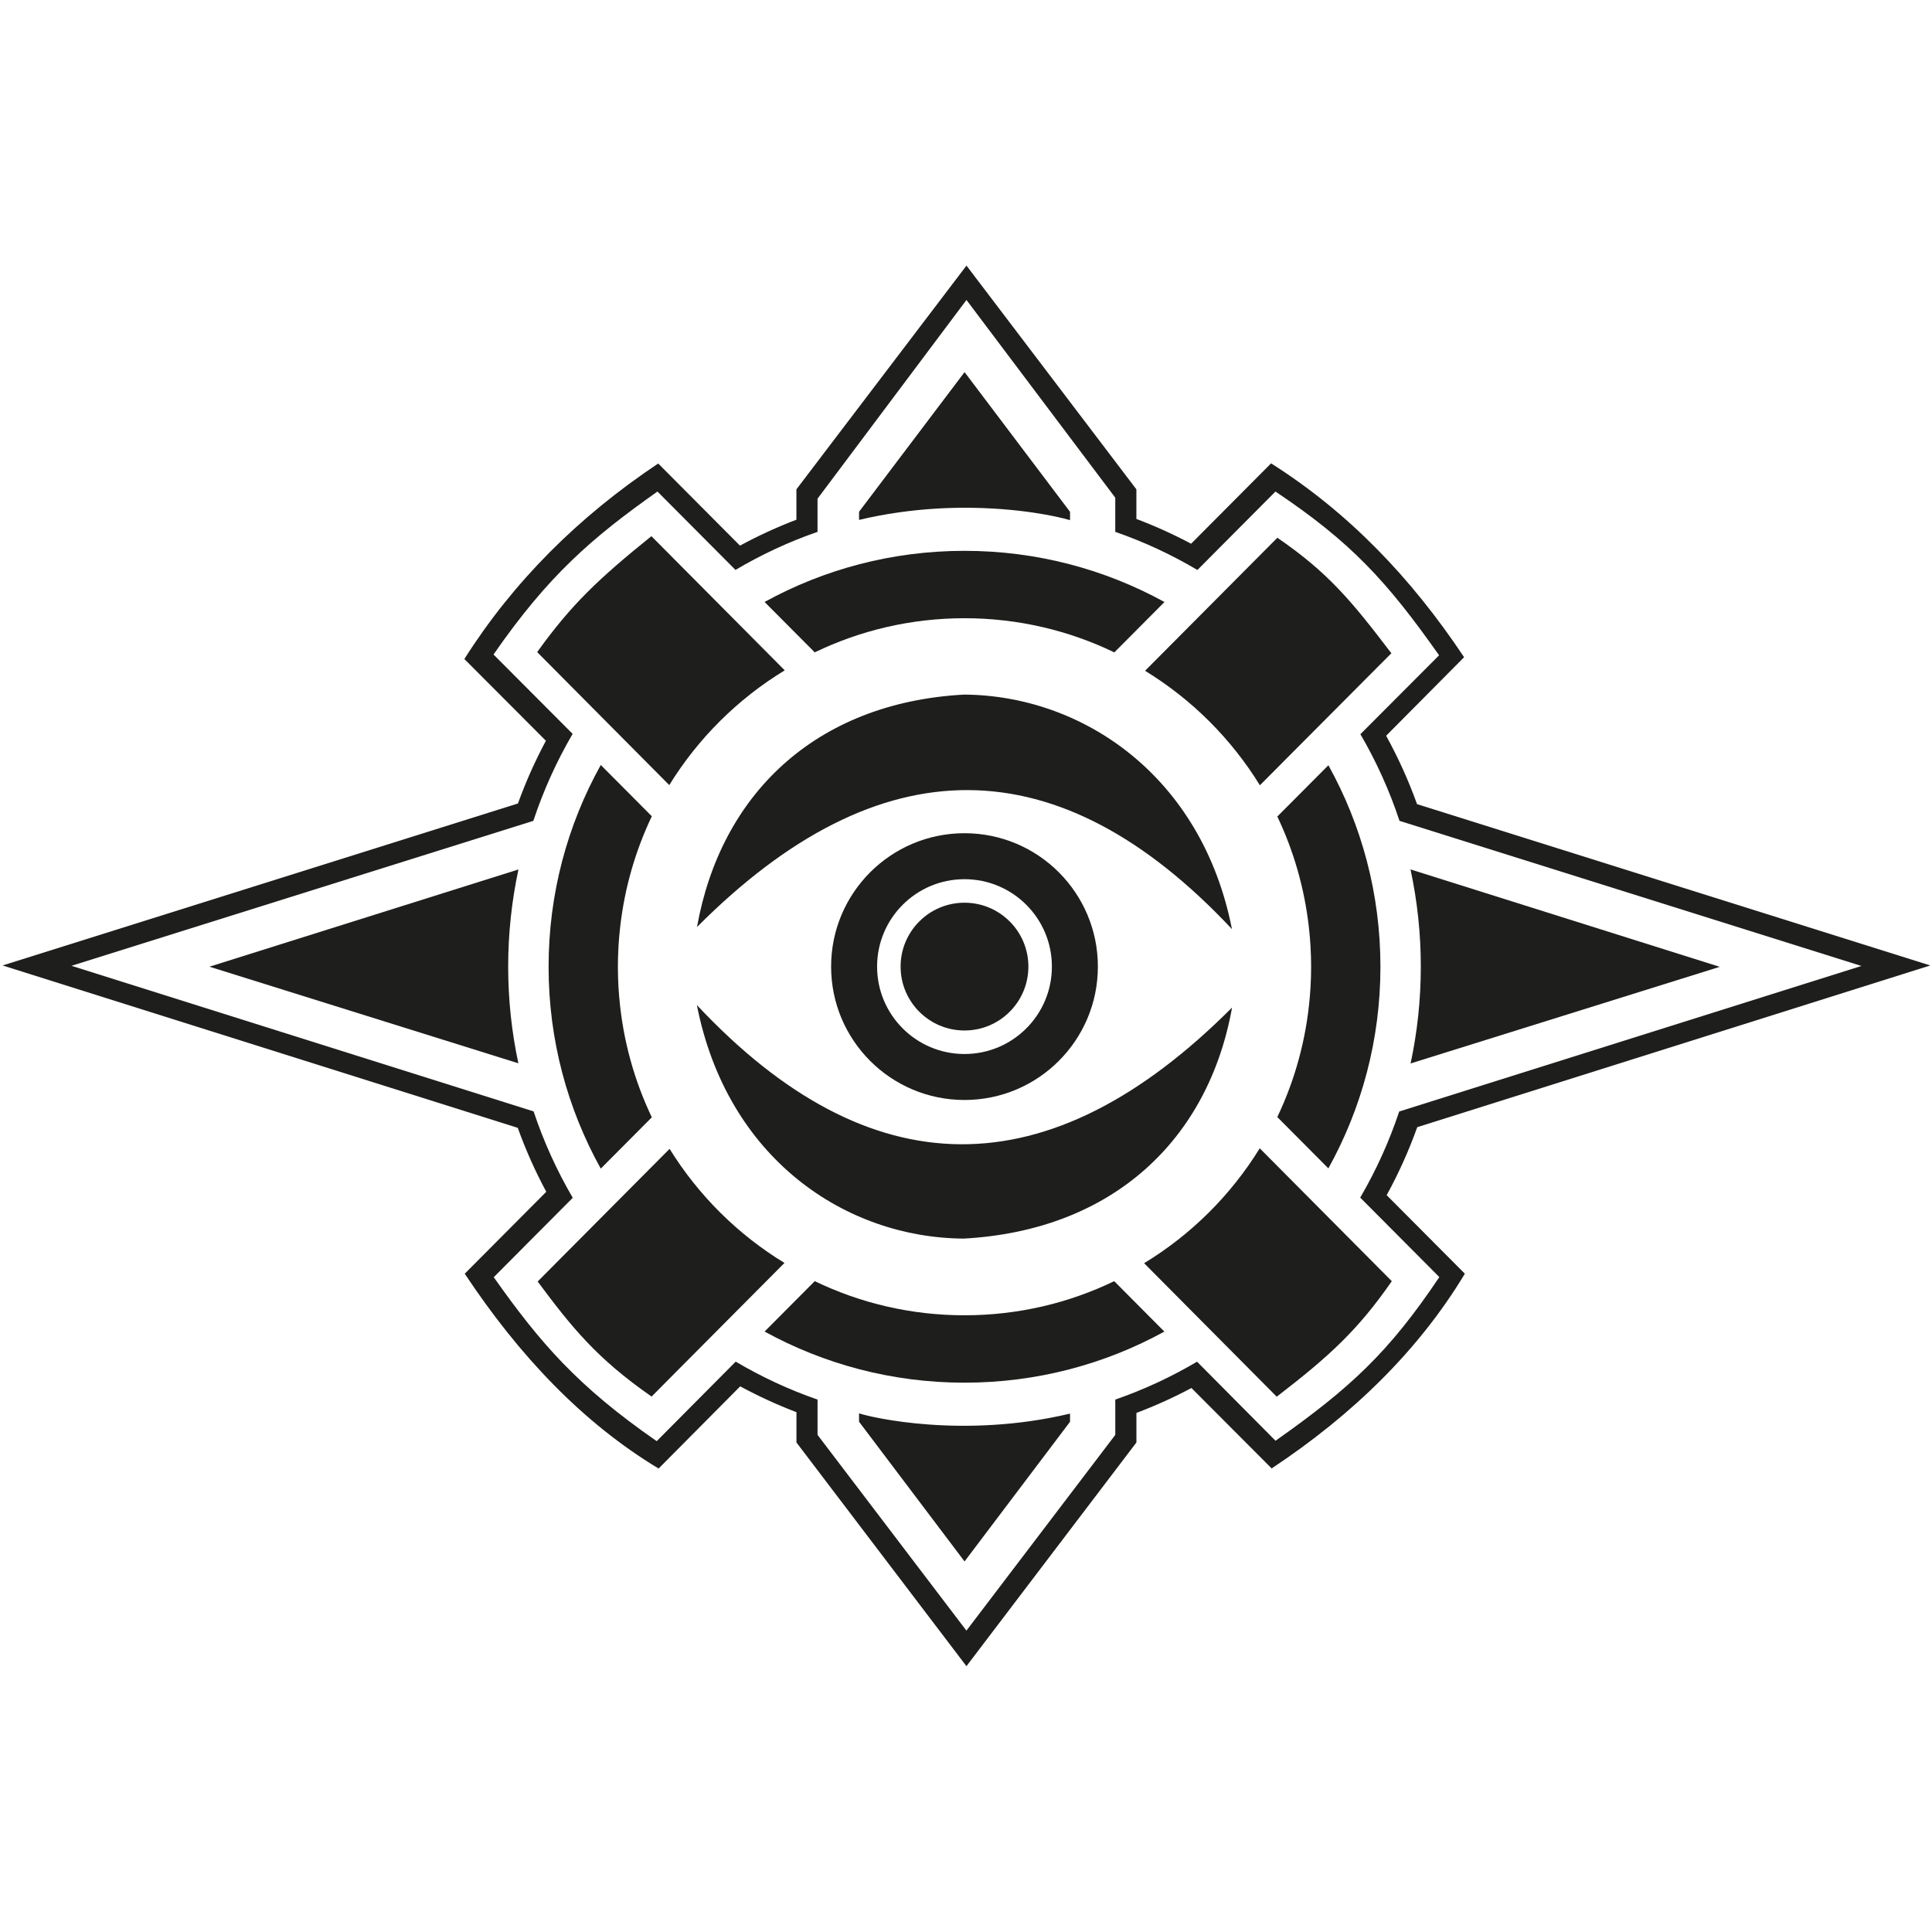
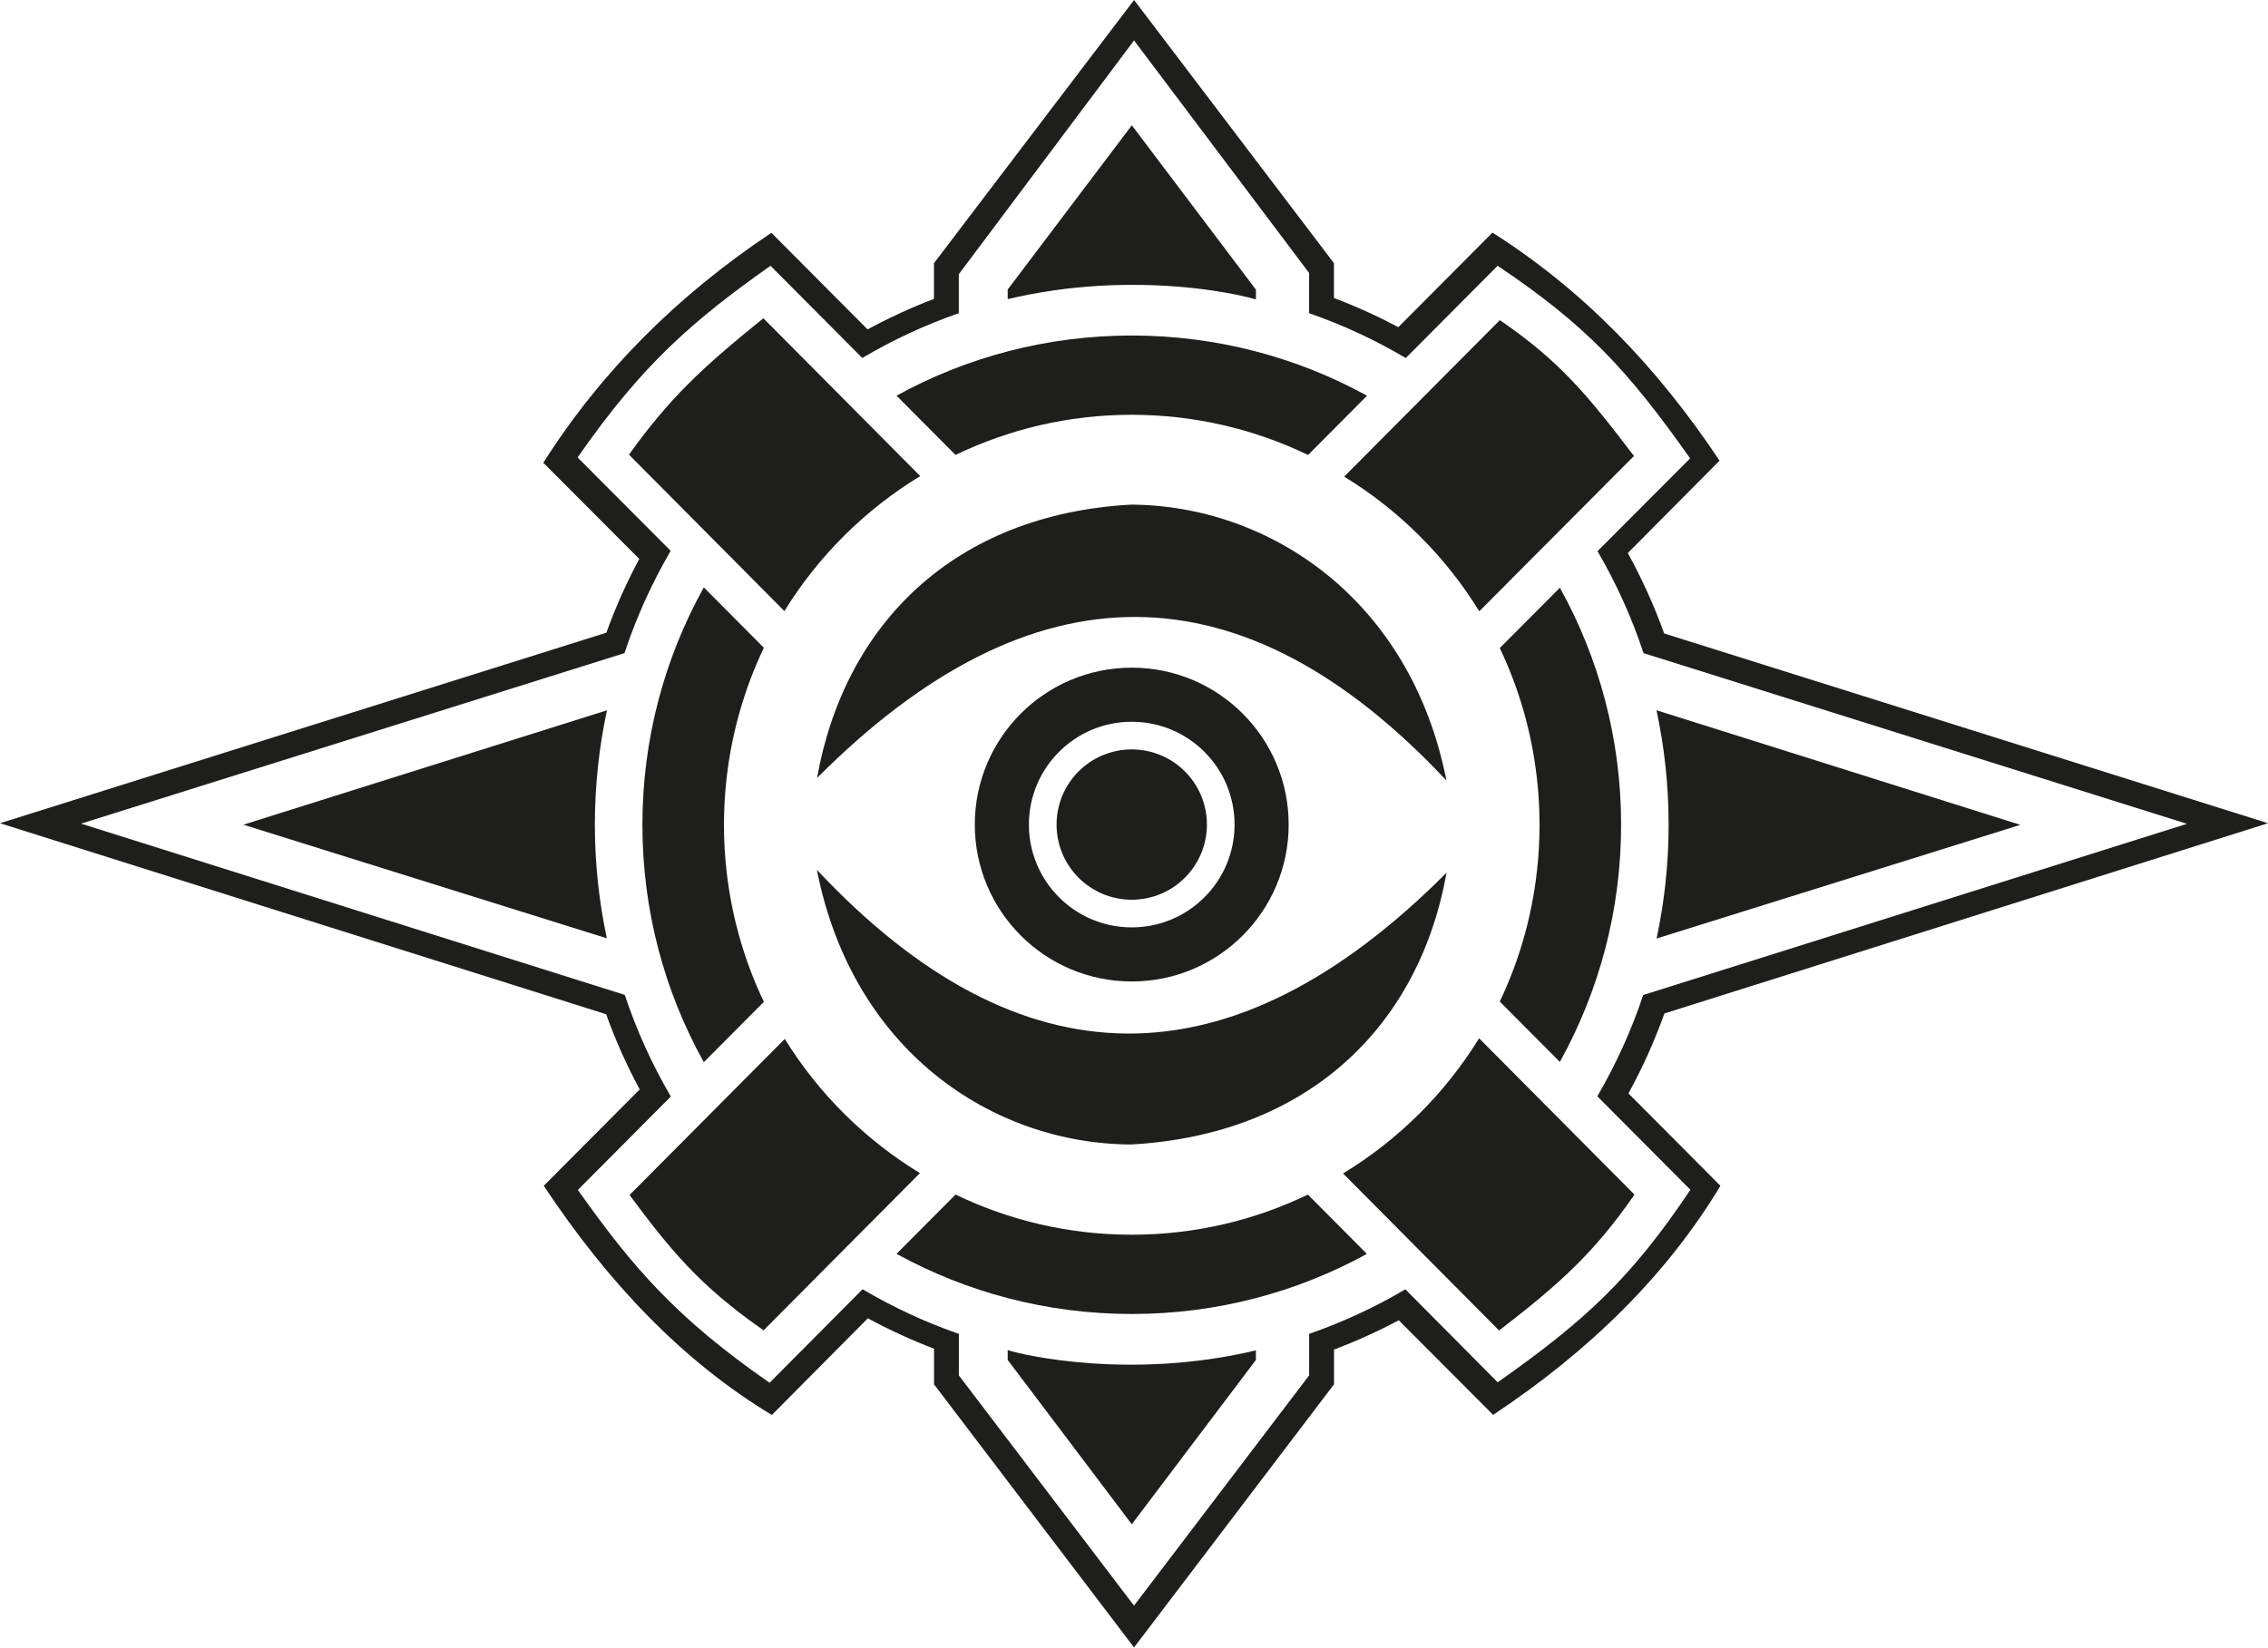
- <svg xmlns="http://www.w3.org/2000/svg" id="Ebene_5" data-name="Ebene 5" viewBox="0 0 1000 1000">
-   <defs>
-     <style>
+ <svg xmlns="http://www.w3.org/2000/svg" id="Ebene_5" data-name="Ebene 5" viewBox="0 0 997.77 724.94" version="1.1" width="997.77" height="724.94">
+   <defs id="defs1">
+     <style id="style1">
      .cls-1 {
        fill: #1e1e1c;
        stroke-width: 0px;
      }
    </style>
  </defs>
-   <g>
-     <path class="cls-1" d="m730.12,550.44l160.02-50.01-160.06-50.42c3.48,16.22,5.33,33.04,5.33,50.3s-1.83,33.97-5.29,50.13Z" />
-     <path class="cls-1" d="m108.4,500.36h0l159.9,50c-3.44-16.14-5.27-32.88-5.27-50.05s1.85-34.07,5.32-50.28l-159.95,50.33Z" />
+   <g id="g2" transform="translate(-1.33,-137.47)">
+     <path class="cls-1" d="M 730.12,550.44 890.14,500.43 730.08,450.01 c 3.48,16.22 5.33,33.04 5.33,50.3 0,17.26 -1.83,33.97 -5.29,50.13 z" id="path1" />
+     <path class="cls-1" d="m 108.4,500.36 v 0 l 159.9,50 c -3.44,-16.14 -5.27,-32.88 -5.27,-50.05 0,-17.17 1.85,-34.07 5.32,-50.28 z" id="path2" />
  </g>
-   <g>
-     <path class="cls-1" d="m488.96,263.03c.43-.02.85-.03,1.28-.05,1.15-.04,2.29-.08,3.42-.1.43-.01.86-.02,1.29-.03,1.35-.02,2.69-.04,4.01-.04.08,0,.17,0,.25,0,.04,0,.08,0,.12,0,27.83-.02,48.35,4.58,53.77,6.22.25.06.5.12.75.18v-4.29l-54.59-72.32-54.61,72.28v4.22c13.95-3.32,27.42-5.08,39.87-5.84.14,0,.27-.02.41-.02,1.36-.08,2.7-.15,4.03-.21Z" />
-     <path class="cls-1" d="m444.65,731.54v4.35l54.6,72.31,54.6-72.3v-4.22c-55.23,13.15-103.03,1.98-109.2-.14Z" />
+   <g id="g4" transform="translate(-1.33,-137.47)">
+     <path class="cls-1" d="m 488.96,263.03 c 0.43,-0.02 0.85,-0.03 1.28,-0.05 1.15,-0.04 2.29,-0.08 3.42,-0.1 0.43,-0.01 0.86,-0.02 1.29,-0.03 1.35,-0.02 2.69,-0.04 4.01,-0.04 0.08,0 0.17,0 0.25,0 0.04,0 0.08,0 0.12,0 27.83,-0.02 48.35,4.58 53.77,6.22 0.25,0.06 0.5,0.12 0.75,0.18 v -4.29 l -54.59,-72.32 -54.61,72.28 v 4.22 c 13.95,-3.32 27.42,-5.08 39.87,-5.84 0.14,0 0.27,-0.02 0.41,-0.02 1.36,-0.08 2.7,-0.15 4.03,-0.21 z" id="path3" />
+     <path class="cls-1" d="m 444.65,731.54 v 4.35 l 54.6,72.31 54.6,-72.3 v -4.22 c -55.23,13.15 -103.03,1.98 -109.2,-0.14 z" id="path4" />
  </g>
-   <path class="cls-1" d="m733.57,583.42h0s265.53-83.7,265.53-83.7l-265.64-83.5c-4.42-12.28-9.78-24.11-16-35.4l40.36-40.65c-27.56-41.33-59.87-74.95-99.91-100.34l-41.39,41.6c-9.12-4.84-18.57-9.13-28.33-12.82v-15.33l-87.94-115.81-88.03,115.81v15.71c-10.07,3.86-19.83,8.34-29.21,13.43l-42.32-42.51c-41.33,27.56-74.95,61.14-100.34,101.19l42.21,42.32c-5.57,10.4-10.42,21.24-14.47,32.46L1.33,499.72l266.66,84.05c4.12,11.45,9.06,22.5,14.76,33.09l-42.2,42.41c28.14,42.41,60.97,77.11,100.34,100.84l42.24-42.54c9.35,5.06,19.08,9.53,29.11,13.38v15.67l87.99,115.79,87.98-115.79v-15.29c9.81-3.71,19.32-8.02,28.48-12.9l41.52,41.63c42.41-28.14,76.27-61.42,100-100.79l-40.47-40.65c6.15-11.23,11.46-23,15.83-35.2Zm11.43,77.59c-26.12,38.97-46.14,57.48-84.79,84.72.02-.02-15.56-15.71-40.62-40.92-13.33,7.87-27.49,14.47-42.32,19.61v18.27l-77.05,101.32-77.06-101.32v-18.27c-14.85-5.15-29.02-11.76-42.36-19.64-25.21,25.35-40.91,41.14-40.89,41.16-41.01-28.43-60.36-50.92-84.35-84.86l40.89-41.1c-8.21-14.05-15.03-29.01-20.26-44.72l-239.21-75.36,239.08-75.03c5.23-15.81,12.08-30.88,20.33-45.02-25.22-25.33-40.93-41.1-40.95-41.08h0c28.43-41.01,50.92-60.36,84.86-84.35l40.38,40.57c13.37-7.91,27.58-14.54,42.47-19.7v-17.17l77.09-102.86h0s77.02,102.34,77.02,102.34v17.69c14.91,5.17,29.13,11.81,42.52,19.73l40.4-40.6c38.97,26.12,57.45,46.11,84.69,84.76-.02-.02-15.64,15.65-40.73,40.83,8.21,14.09,15.03,29.1,20.24,44.86l239.08,75.11-239.23,75.33c-5.21,15.65-12.01,30.56-20.18,44.57l40.95,41.14Z" />
-   <path class="cls-1" d="m421.7,337.66c23.46-11.32,49.75-17.67,77.51-17.67s54.1,6.35,77.57,17.69l25.95-26.08c-30.72-16.88-65.99-26.49-103.52-26.49s-72.76,9.6-103.47,26.46l10.37,10.42,15.58,15.65Z" />
-   <path class="cls-1" d="m320.51,516.24c-.02-.2-.04-.4-.05-.6-.12-1.38-.21-2.77-.3-4.16-.02-.34-.05-.68-.06-1.02-.07-1.32-.13-2.64-.17-3.96-.01-.37-.03-.74-.04-1.11-.04-1.66-.07-3.32-.07-5,0,0,0,0,0-.01,0,0,0,0,0,0,0-.05,0-.1,0-.15,0-1.6.03-3.2.07-4.8.01-.49.04-.98.06-1.47.04-1.18.09-2.36.15-3.53.03-.48.06-.97.09-1.45.08-1.22.16-2.44.26-3.65.03-.37.07-.74.1-1.11.12-1.39.26-2.78.42-4.17.02-.17.04-.33.06-.5,2.32-20.22,7.95-39.43,16.35-57.05-.2-.2-.4-.4-.6-.6-.23-.23-.46-.46-.69-.69-2.21-2.22-4.39-4.42-6.54-6.58-4.99-5.02-9.81-9.86-14.43-14.5-.58-.59-1.16-1.17-1.74-1.75-.81-.81-1.62-1.63-2.42-2.43-17.2,30.94-27.01,66.55-27.01,104.46s9.81,73.52,27.01,104.46l26.42-26.55c-9.1-19.07-14.95-40-16.86-62.07Z" />
-   <g>
-     <path class="cls-1" d="m398.09,661.68c.66-.66,1.33-1.34,2-2.01,1.95-1.96,3.93-3.95,5.95-5.98-24.17-14.72-44.58-35-59.46-59.05l-12.4,12.47-28.77,28.93h0l-27.12,27.27c17.44,23.44,30.55,39.84,58.98,59.55h0s.03-.02.07-.06c0-.01.02-.02.03-.03.05-.05.12-.12.21-.22,0,0,.02-.02.02-.02.1-.1.22-.22.36-.36,0,0,.02-.02.02-.02.13-.13.29-.29.45-.46.05-.05.1-.1.16-.16.83-.83,2.03-2.04,3.58-3.61.11-.11.22-.22.33-.34,2.37-2.39,5.49-5.53,9.3-9.36.11-.11.22-.22.33-.33,7.17-7.21,16.68-16.78,27.99-28.14h0c2.56-2.58,5.23-5.26,7.97-8.01,1.64-1.65,3.31-3.33,5.01-5.04,1.63-1.64,3.3-3.32,4.99-5.01Z" />
-     <path class="cls-1" d="m664.03,394.48c1.79-1.79,3.54-3.55,5.26-5.28.76-.76,1.51-1.52,2.25-2.26.2-.2.39-.39.59-.59,2.01-2.02,3.97-3.99,5.88-5.9h0c6.34-6.36,12.1-12.15,17.18-17.25,1.06-1.06,2.09-2.1,3.09-3.1.49-.49.97-.98,1.45-1.46.89-.89,1.76-1.76,2.6-2.61.88-.88,1.72-1.73,2.54-2.55.68-.69,1.35-1.35,1.99-2,.09-.09.18-.18.27-.27.19-.19.38-.38.56-.57.4-.41.79-.8,1.18-1.18,1.5-1.51,2.87-2.88,4.09-4.1.2-.2.4-.41.6-.6.19-.19.37-.37.55-.55.33-.33.64-.64.94-.94.1-.1.21-.21.31-.31.07-.07.13-.13.2-.2.4-.4.77-.77,1.12-1.12.18-.18.35-.35.52-.52.51-.51.96-.96,1.34-1.35.1-.1.2-.2.29-.29.08-.08.15-.15.22-.22.14-.14.27-.27.38-.38.02-.02.03-.03.05-.05.14-.14.27-.27.37-.36,0,0,.01-.01.02-.02.1-.1.17-.17.22-.22,0,0,.02-.02.02-.02.04-.04.07-.07.07-.07-20.39-26.79-32.63-41.73-59.02-59.8l-26.94,27.09h0l-37.71,37.92-3.83,3.85c24.18,14.78,44.58,35.13,59.44,59.26.91-.91,1.8-1.81,2.69-2.7.53-.53,1.06-1.06,1.58-1.59,2.61-2.63,5.17-5.19,7.66-7.69Z" />
+   <path class="cls-1" d="m 732.24,445.95 v 0 c 0,0 265.53,-83.7 265.53,-83.7 l -265.64,-83.5 c -4.42,-12.28 -9.78,-24.11 -16,-35.4 L 756.49,202.7 C 728.93,161.37 696.62,127.75 656.58,102.36 l -41.39,41.6 c -9.12,-4.84 -18.57,-9.13 -28.33,-12.82 V 115.81 L 498.92,0 410.89,115.81 v 15.71 c -10.07,3.86 -19.83,8.34 -29.21,13.43 L 339.36,102.44 C 298.03,130 264.41,163.58 239.02,203.63 l 42.21,42.32 c -5.57,10.4 -10.42,21.24 -14.47,32.46 L 0,362.25 266.66,446.3 c 4.12,11.45 9.06,22.5 14.76,33.09 l -42.2,42.41 c 28.14,42.41 60.97,77.11 100.34,100.84 L 381.8,580.1 c 9.35,5.06 19.08,9.53 29.11,13.38 v 15.67 l 87.99,115.79 87.98,-115.79 v -15.29 c 9.81,-3.71 19.32,-8.02 28.48,-12.9 l 41.52,41.63 c 42.41,-28.14 76.27,-61.42 100,-100.79 l -40.47,-40.65 c 6.15,-11.23 11.46,-23 15.83,-35.2 z m 11.43,77.59 c -26.12,38.97 -46.14,57.48 -84.79,84.72 0.02,-0.02 -15.56,-15.71 -40.62,-40.92 -13.33,7.87 -27.49,14.47 -42.32,19.61 v 18.27 L 498.89,706.54 421.83,605.22 v -18.27 c -14.85,-5.15 -29.02,-11.76 -42.36,-19.64 -25.21,25.35 -40.91,41.14 -40.89,41.16 -41.01,-28.43 -60.36,-50.92 -84.35,-84.86 l 40.89,-41.1 C 286.91,468.46 280.09,453.5 274.86,437.79 L 35.65,362.43 274.73,287.4 c 5.23,-15.81 12.08,-30.88 20.33,-45.02 -25.22,-25.33 -40.93,-41.1 -40.95,-41.08 v 0 c 28.43,-41.01 50.92,-60.36 84.86,-84.35 l 40.38,40.57 c 13.37,-7.91 27.58,-14.54 42.47,-19.7 V 120.65 L 498.91,17.79 v 0 c 0,0 77.02,102.34 77.02,102.34 v 17.69 c 14.91,5.17 29.13,11.81 42.52,19.73 l 40.4,-40.6 c 38.97,26.12 57.45,46.11 84.69,84.76 -0.02,-0.02 -15.64,15.65 -40.73,40.83 8.21,14.09 15.03,29.1 20.24,44.86 l 239.08,75.11 -239.23,75.33 c -5.21,15.65 -12.01,30.56 -20.18,44.57 l 40.95,41.14 z" id="path5" />
+   <path class="cls-1" d="m 420.37,200.19 c 23.46,-11.32 49.75,-17.67 77.51,-17.67 27.76,0 54.1,6.35 77.57,17.69 l 25.95,-26.08 c -30.72,-16.88 -65.99,-26.49 -103.52,-26.49 -37.53,0 -72.76,9.6 -103.47,26.46 l 10.37,10.42 15.58,15.65 z" id="path6" />
+   <path class="cls-1" d="m 319.18,378.77 c -0.02,-0.2 -0.04,-0.4 -0.05,-0.6 -0.12,-1.38 -0.21,-2.77 -0.3,-4.16 -0.02,-0.34 -0.05,-0.68 -0.06,-1.02 -0.07,-1.32 -0.13,-2.64 -0.17,-3.96 -0.01,-0.37 -0.03,-0.74 -0.04,-1.11 -0.04,-1.66 -0.07,-3.32 -0.07,-5 0,0 0,0 0,-0.01 0,0 0,0 0,0 0,-0.05 0,-0.1 0,-0.15 0,-1.6 0.03,-3.2 0.07,-4.8 0.01,-0.49 0.04,-0.98 0.06,-1.47 0.04,-1.18 0.09,-2.36 0.15,-3.53 0.03,-0.48 0.06,-0.97 0.09,-1.45 0.08,-1.22 0.16,-2.44 0.26,-3.65 0.03,-0.37 0.07,-0.74 0.1,-1.11 0.12,-1.39 0.26,-2.78 0.42,-4.17 0.02,-0.17 0.04,-0.33 0.06,-0.5 2.32,-20.22 7.95,-39.43 16.35,-57.05 -0.2,-0.2 -0.4,-0.4 -0.6,-0.6 -0.23,-0.23 -0.46,-0.46 -0.69,-0.69 -2.21,-2.22 -4.39,-4.42 -6.54,-6.58 -4.99,-5.02 -9.81,-9.86 -14.43,-14.5 -0.58,-0.59 -1.16,-1.17 -1.74,-1.75 -0.81,-0.81 -1.62,-1.63 -2.42,-2.43 -17.2,30.94 -27.01,66.55 -27.01,104.46 0,37.91 9.81,73.52 27.01,104.46 l 26.42,-26.55 c -9.1,-19.07 -14.95,-40 -16.86,-62.07 z" id="path7" />
+   <g id="g9" transform="translate(-1.33,-137.47)">
+     <path class="cls-1" d="m 398.09,661.68 c 0.66,-0.66 1.33,-1.34 2,-2.01 1.95,-1.96 3.93,-3.95 5.95,-5.98 -24.17,-14.72 -44.58,-35 -59.46,-59.05 l -12.4,12.47 -28.77,28.93 v 0 l -27.12,27.27 c 17.44,23.44 30.55,39.84 58.98,59.55 v 0 c 0,0 0.03,-0.02 0.07,-0.06 0,-0.01 0.02,-0.02 0.03,-0.03 0.05,-0.05 0.12,-0.12 0.21,-0.22 0,0 0.02,-0.02 0.02,-0.02 0.1,-0.1 0.22,-0.22 0.36,-0.36 0,0 0.02,-0.02 0.02,-0.02 0.13,-0.13 0.29,-0.29 0.45,-0.46 0.05,-0.05 0.1,-0.1 0.16,-0.16 0.83,-0.83 2.03,-2.04 3.58,-3.61 0.11,-0.11 0.22,-0.22 0.33,-0.34 2.37,-2.39 5.49,-5.53 9.3,-9.36 0.11,-0.11 0.22,-0.22 0.33,-0.33 7.17,-7.21 16.68,-16.78 27.99,-28.14 v 0 c 2.56,-2.58 5.23,-5.26 7.97,-8.01 1.64,-1.65 3.31,-3.33 5.01,-5.04 1.63,-1.64 3.3,-3.32 4.99,-5.01 z" id="path8" />
+     <path class="cls-1" d="m 664.03,394.48 c 1.79,-1.79 3.54,-3.55 5.26,-5.28 0.76,-0.76 1.51,-1.52 2.25,-2.26 0.2,-0.2 0.39,-0.39 0.59,-0.59 2.01,-2.02 3.97,-3.99 5.88,-5.9 v 0 c 6.34,-6.36 12.1,-12.15 17.18,-17.25 1.06,-1.06 2.09,-2.1 3.09,-3.1 0.49,-0.49 0.97,-0.98 1.45,-1.46 0.89,-0.89 1.76,-1.76 2.6,-2.61 0.88,-0.88 1.72,-1.73 2.54,-2.55 0.68,-0.69 1.35,-1.35 1.99,-2 0.09,-0.09 0.18,-0.18 0.27,-0.27 0.19,-0.19 0.38,-0.38 0.56,-0.57 0.4,-0.41 0.79,-0.8 1.18,-1.18 1.5,-1.51 2.87,-2.88 4.09,-4.1 0.2,-0.2 0.4,-0.41 0.6,-0.6 0.19,-0.19 0.37,-0.37 0.55,-0.55 0.33,-0.33 0.64,-0.64 0.94,-0.94 0.1,-0.1 0.21,-0.21 0.31,-0.31 0.07,-0.07 0.13,-0.13 0.2,-0.2 0.4,-0.4 0.77,-0.77 1.12,-1.12 0.18,-0.18 0.35,-0.35 0.52,-0.52 0.51,-0.51 0.96,-0.96 1.34,-1.35 0.1,-0.1 0.2,-0.2 0.29,-0.29 0.08,-0.08 0.15,-0.15 0.22,-0.22 0.14,-0.14 0.27,-0.27 0.38,-0.38 0.02,-0.02 0.03,-0.03 0.05,-0.05 0.14,-0.14 0.27,-0.27 0.37,-0.36 0,0 0.01,-0.01 0.02,-0.02 0.1,-0.1 0.17,-0.17 0.22,-0.22 0,0 0.02,-0.02 0.02,-0.02 0.04,-0.04 0.07,-0.07 0.07,-0.07 -20.39,-26.79 -32.63,-41.73 -59.02,-59.8 l -26.94,27.09 v 0 l -37.71,37.92 -3.83,3.85 c 24.18,14.78 44.58,35.13 59.44,59.26 0.91,-0.91 1.8,-1.81 2.69,-2.7 0.53,-0.53 1.06,-1.06 1.58,-1.59 2.61,-2.63 5.17,-5.19 7.66,-7.69 z" id="path9" />
  </g>
-   <path class="cls-1" d="m499.22,680.79c-27.76,0-54.05-6.34-77.51-17.67-9.21,9.26-17.92,18.01-25.96,26.09,30.71,16.86,65.97,26.46,103.48,26.46s72.74-9.59,103.44-26.44c-8.04-8.09-16.74-16.84-25.95-26.1-23.46,11.32-49.74,17.66-77.49,17.66Z" />
-   <path class="cls-1" d="m687.57,396.09c-8.18,8.21-17.04,17.11-26.43,26.54,8.37,17.6,13.98,36.78,16.29,56.97.02.15.04.31.05.46.16,1.39.29,2.79.42,4.19.03.36.07.72.1,1.08.1,1.22.18,2.44.26,3.67.03.48.06.95.09,1.43.06,1.17.11,2.35.15,3.53.02.49.04.98.06,1.47.04,1.59.07,3.19.07,4.79,0,.05,0,.1,0,.16,0,0,0,0,0,0,0,0,0,0,0,.01,0,1.67-.03,3.33-.07,4.99-.01.37-.03.74-.04,1.1-.04,1.32-.1,2.64-.17,3.96-.02.34-.04.67-.06,1.01-.08,1.39-.18,2.79-.3,4.17-.02.19-.03.39-.05.58-1.9,22.04-7.74,42.94-16.81,61.99l26.43,26.56c17.16-30.91,26.95-66.49,26.95-104.35s-9.78-73.41-26.93-104.31Z" />
-   <g>
-     <path class="cls-1" d="m380.3,320.93l-43.14-43.41c-27.44,22.12-41.49,35.43-59.12,60.01l42.49,42.78h0l25.88,26.06c14.93-24.22,35.45-44.62,59.76-59.4l-25.86-26.03h0Z" />
-     <path class="cls-1" d="m720.4,663.14l-27.18-27.35h0l-40.97-41.22h0l-.21-.21c-14.95,24.25-35.5,44.68-59.85,59.47l24.68,24.85,16.78,16.89h0l27.18,27.36c27.13-20.87,41.96-34.41,59.57-59.8h0Z" />
+   <path class="cls-1" d="m 497.89,543.32 c -27.76,0 -54.05,-6.34 -77.51,-17.67 -9.21,9.26 -17.92,18.01 -25.96,26.09 30.71,16.86 65.97,26.46 103.48,26.46 37.51,0 72.74,-9.59 103.44,-26.44 -8.04,-8.09 -16.74,-16.84 -25.95,-26.1 -23.46,11.32 -49.74,17.66 -77.49,17.66 z" id="path10" />
+   <path class="cls-1" d="m 686.24,258.62 c -8.18,8.21 -17.04,17.11 -26.43,26.54 8.37,17.6 13.98,36.78 16.29,56.97 0.02,0.15 0.04,0.31 0.05,0.46 0.16,1.39 0.29,2.79 0.42,4.19 0.03,0.36 0.07,0.72 0.1,1.08 0.1,1.22 0.18,2.44 0.26,3.67 0.03,0.48 0.06,0.95 0.09,1.43 0.06,1.17 0.11,2.35 0.15,3.53 0.02,0.49 0.04,0.98 0.06,1.47 0.04,1.59 0.07,3.19 0.07,4.79 0,0.05 0,0.1 0,0.16 0,0 0,0 0,0 0,0 0,0 0,0.01 0,1.67 -0.03,3.33 -0.07,4.99 -0.01,0.37 -0.03,0.74 -0.04,1.1 -0.04,1.32 -0.1,2.64 -0.17,3.96 -0.02,0.34 -0.04,0.67 -0.06,1.01 -0.08,1.39 -0.18,2.79 -0.3,4.17 -0.02,0.19 -0.03,0.39 -0.05,0.58 -1.9,22.04 -7.74,42.94 -16.81,61.99 l 26.43,26.56 c 17.16,-30.91 26.95,-66.49 26.95,-104.35 0,-37.86 -9.78,-73.41 -26.93,-104.31 z" id="path11" />
+   <g id="g13" transform="translate(-1.33,-137.47)">
+     <path class="cls-1" d="m 380.3,320.93 -43.14,-43.41 c -27.44,22.12 -41.49,35.43 -59.12,60.01 l 42.49,42.78 v 0 l 25.88,26.06 c 14.93,-24.22 35.45,-44.62 59.76,-59.4 l -25.86,-26.03 v 0 z" id="path12" />
+     <path class="cls-1" d="m 720.4,663.14 -27.18,-27.35 v 0 l -40.97,-41.22 v 0 l -0.21,-0.21 c -14.95,24.25 -35.5,44.68 -59.85,59.47 l 24.68,24.85 16.78,16.89 v 0 l 27.18,27.36 c 27.13,-20.87 41.96,-34.41 59.57,-59.8 v 0 z" id="path13" />
  </g>
-   <path class="cls-1" d="m360.77,479.82c94.83-95.17,187.58-94.17,276.89,1.09-15.59-79.37-77.44-121.03-138.73-121.39-77.16,4.25-125.94,51.95-138.16,120.3h0Z" />
-   <path class="cls-1" d="m637.72,521.49c-94.85,95.15-187.71,94.01-277.01-1.26,15.57,79.37,76.87,120.5,138.15,120.86,77.16-4.24,126.62-51.25,138.86-119.61h0Z" />
-   <path class="cls-1" d="m499.22,431.27c-38.13,0-69.04,30.91-69.04,69.04s30.91,69.04,69.04,69.04,69.04-30.91,69.04-69.04-30.91-69.04-69.04-69.04Zm0,114.28c-24.99,0-45.24-20.25-45.24-45.24s20.25-45.24,45.24-45.24,45.24,20.25,45.24,45.24-20.25,45.24-45.24,45.24Z" />
-   <circle class="cls-1" cx="499.22" cy="500.31" r="33.07" />
+   <path class="cls-1" d="m 359.44,342.35 c 94.83,-95.17 187.58,-94.17 276.89,1.09 C 620.74,264.07 558.89,222.41 497.6,222.05 420.44,226.3 371.66,274 359.44,342.35 Z" id="path14" />
+   <path class="cls-1" d="m 636.39,384.02 c -94.85,95.15 -187.71,94.01 -277.01,-1.26 15.57,79.37 76.87,120.5 138.15,120.86 77.16,-4.24 126.62,-51.25 138.86,-119.61 v 0 z" id="path15" />
+   <path class="cls-1" d="m 497.89,293.8 c -38.13,0 -69.04,30.91 -69.04,69.04 0,38.13 30.91,69.04 69.04,69.04 38.13,0 69.04,-30.91 69.04,-69.04 0,-38.13 -30.91,-69.04 -69.04,-69.04 z m 0,114.28 c -24.99,0 -45.24,-20.25 -45.24,-45.24 0,-24.99 20.25,-45.24 45.24,-45.24 24.99,0 45.24,20.25 45.24,45.24 0,24.99 -20.25,45.24 -45.24,45.24 z" id="path16" />
+   <circle class="cls-1" cx="497.89" cy="362.84" r="33.07" id="circle16" />
</svg>
